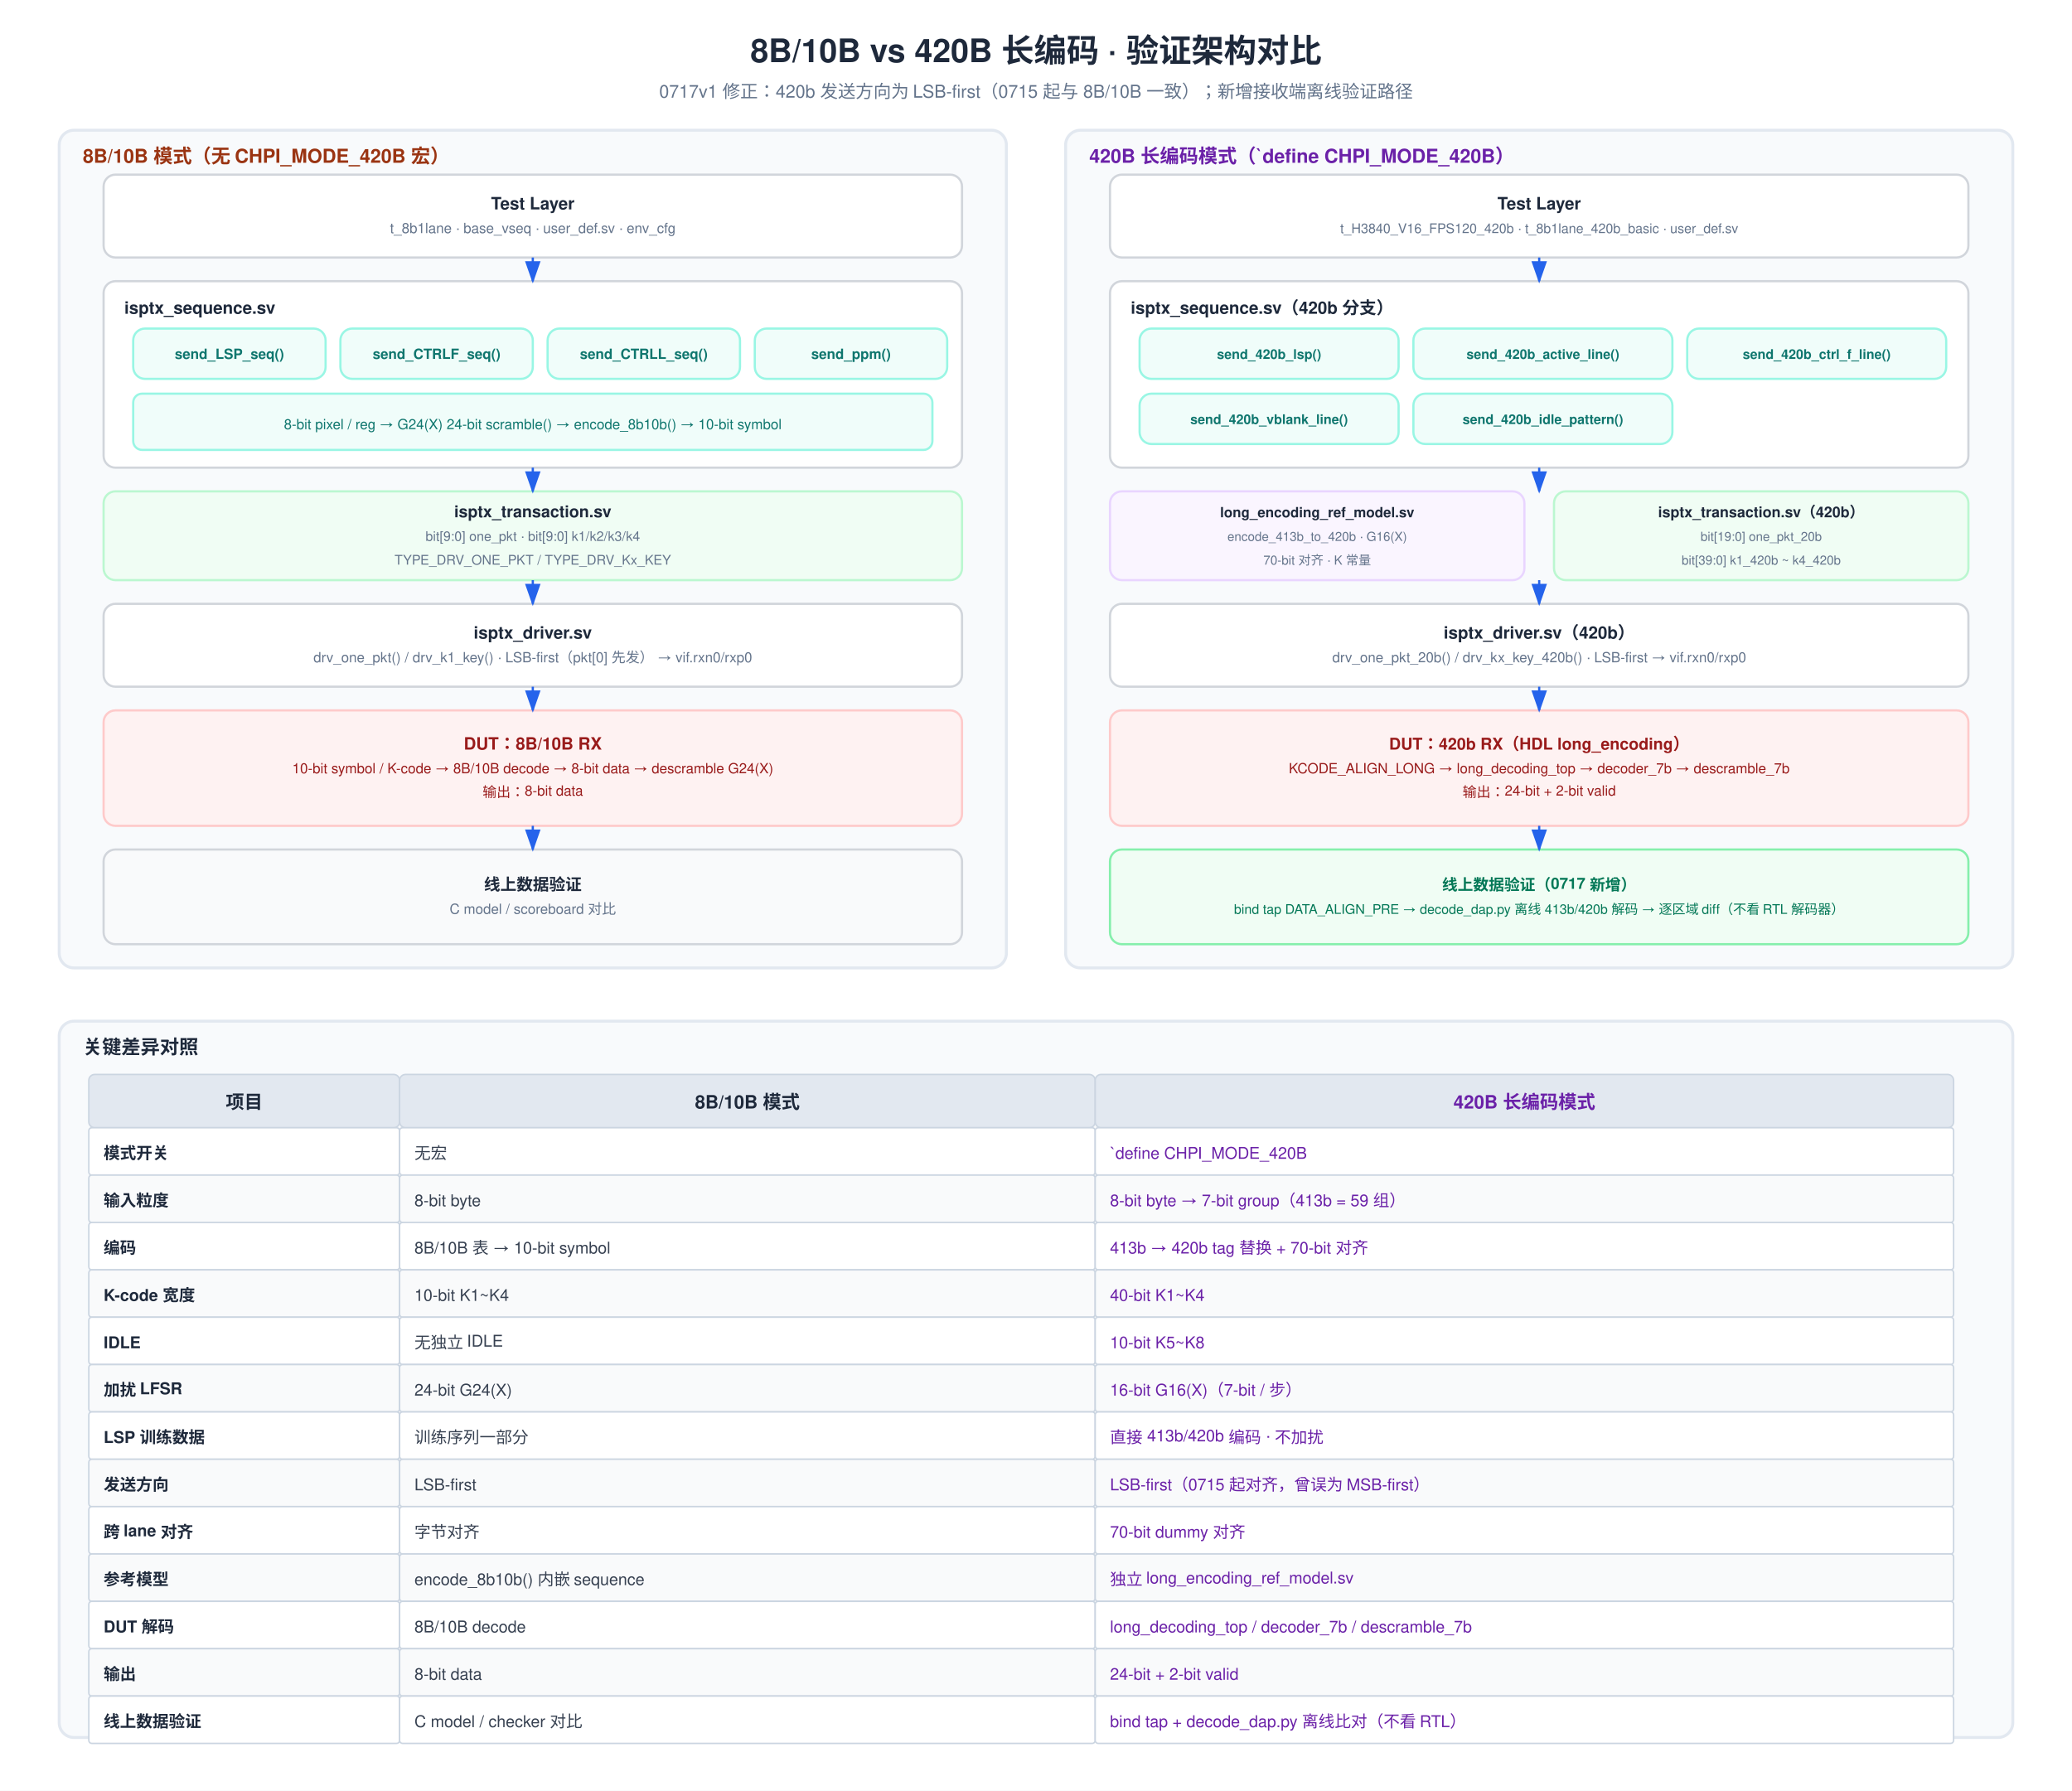
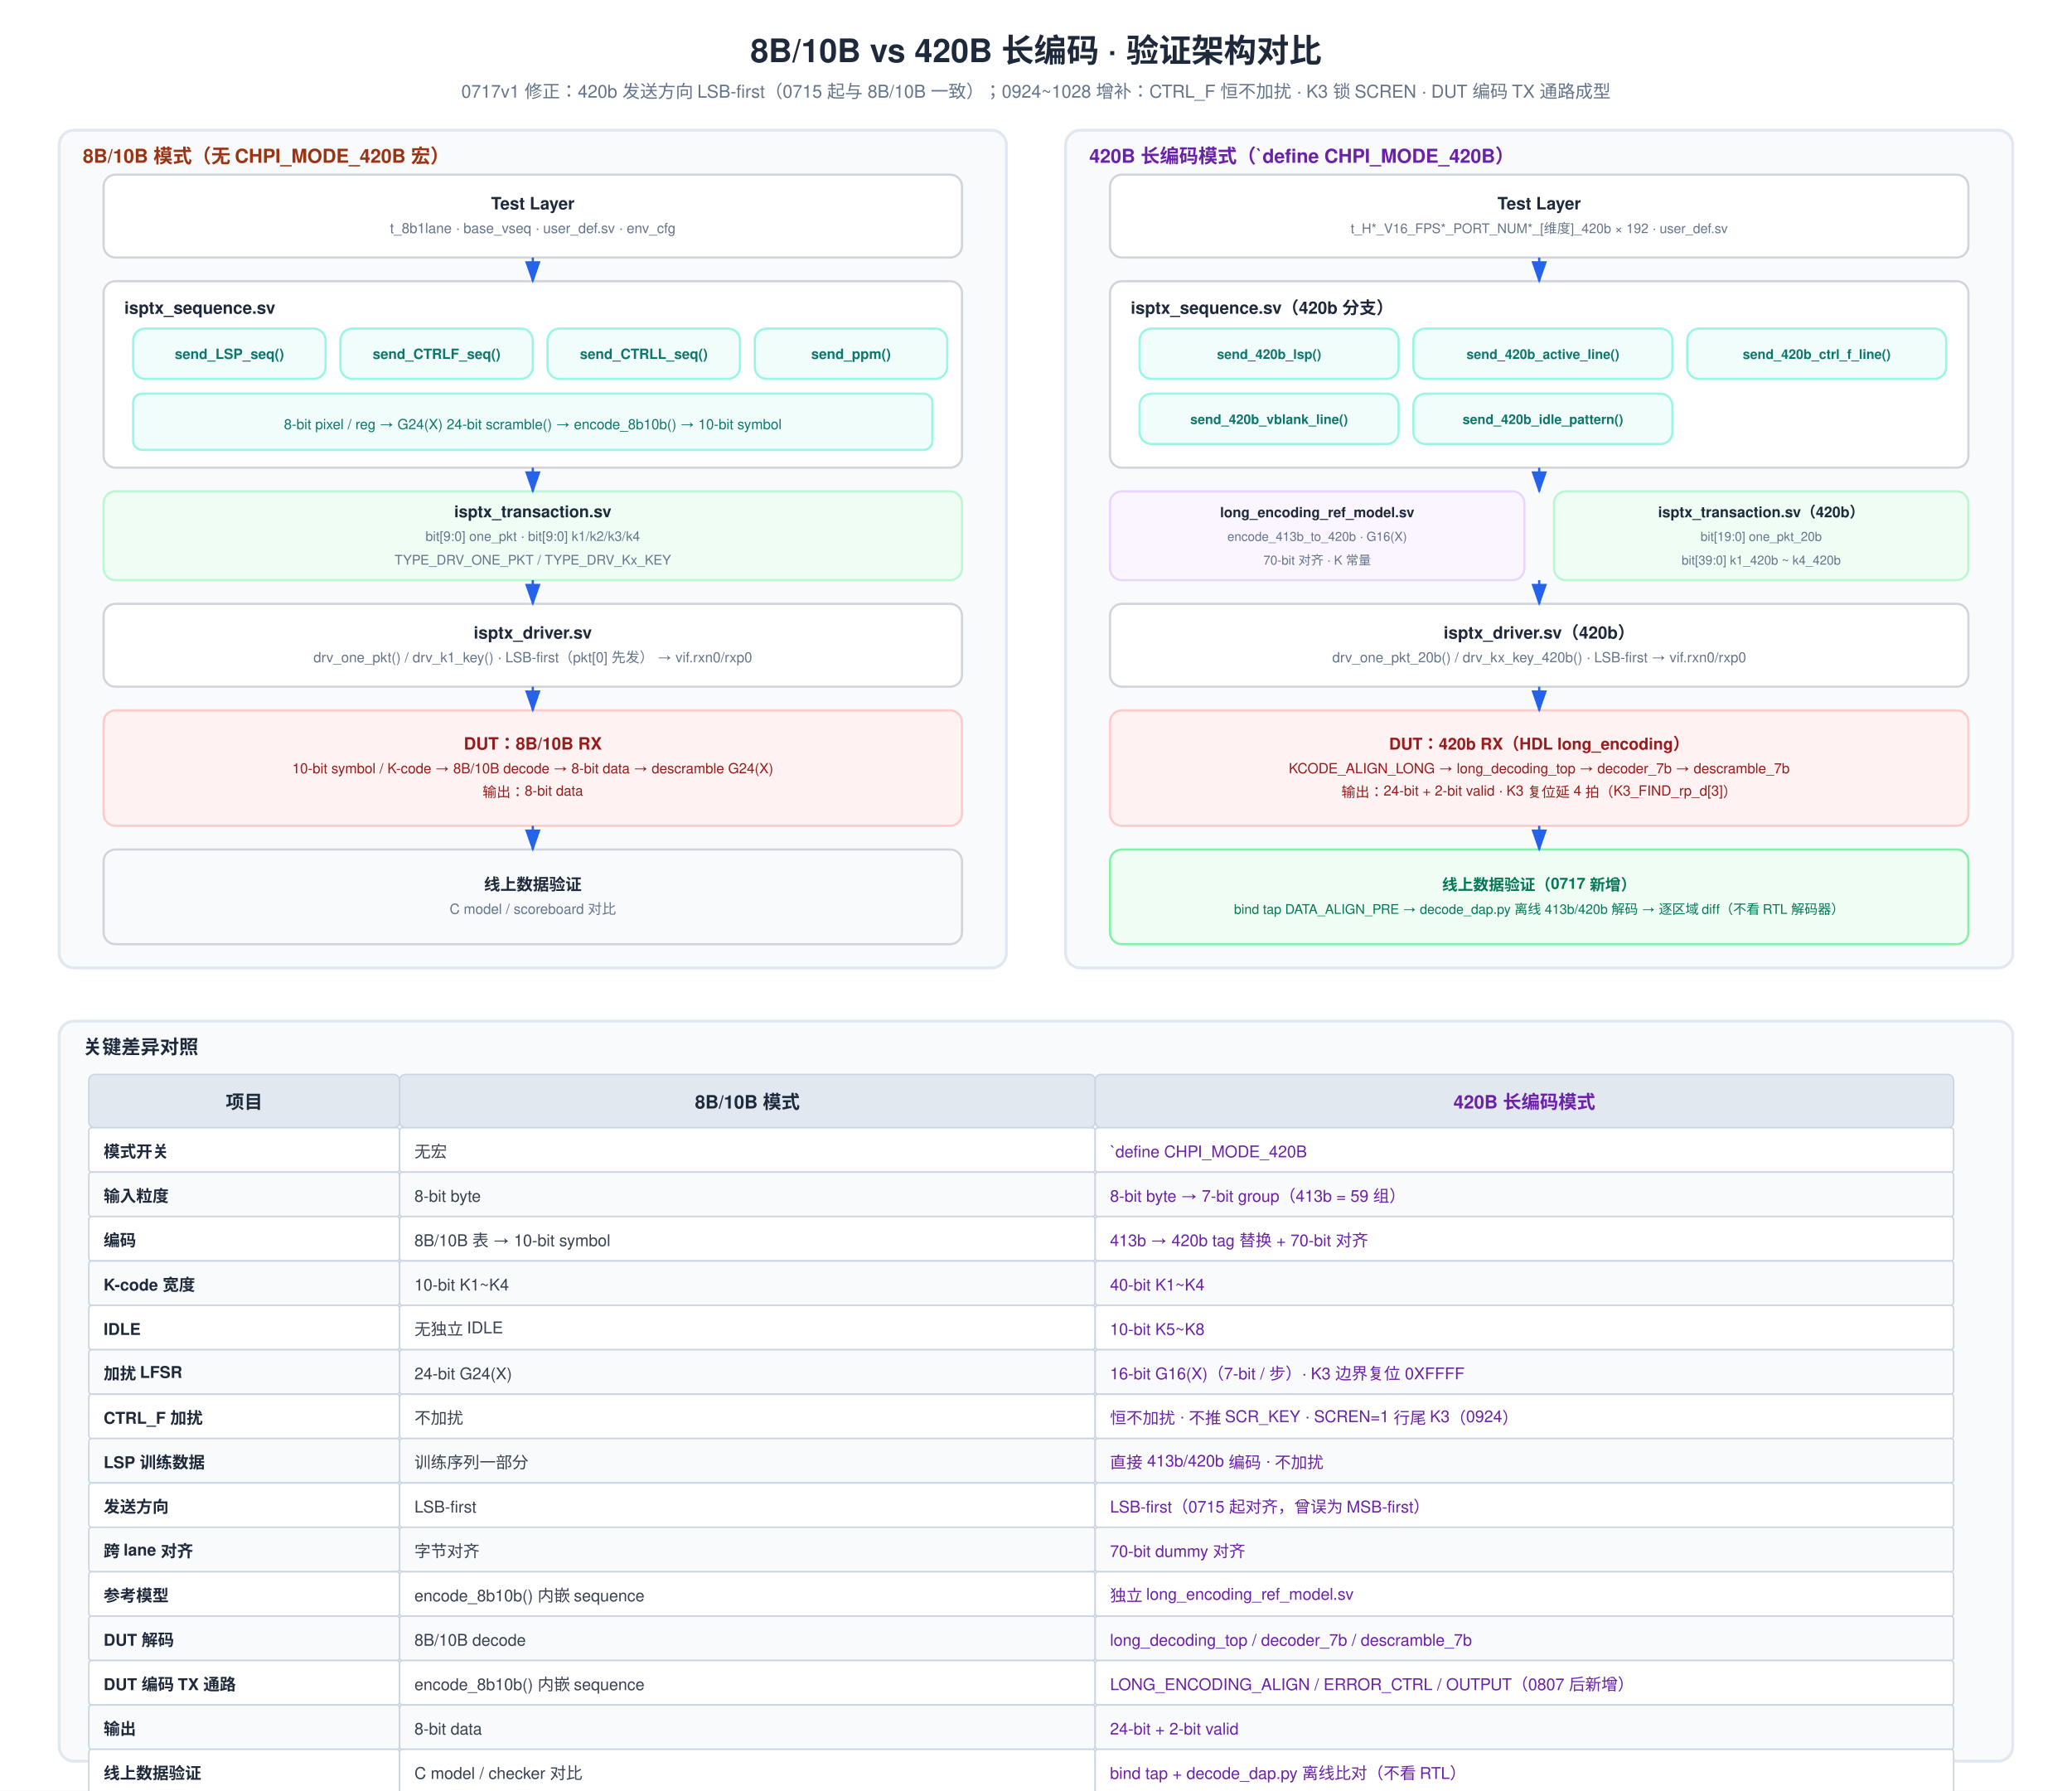
<svg xmlns="http://www.w3.org/2000/svg" viewBox="0 0 1400 1210" width="1400" height="1210">
  <style>text { font-family: 'Helvetica Neue', Helvetica, Arial, 'PingFang SC', 'Microsoft YaHei', 'Microsoft JhengHei', 'SimHei', sans-serif; }</style>
  <defs>
    <marker id="ar-blue" markerWidth="10" markerHeight="7" refX="9" refY="3.5" orient="auto">
      <polygon points="0 0, 10 3.5, 0 7" fill="#2563eb" />
    </marker>
    <marker id="ar-green" markerWidth="10" markerHeight="7" refX="9" refY="3.5" orient="auto">
      <polygon points="0 0, 10 3.5, 0 7" fill="#059669" />
    </marker>
    <marker id="ar-purple" markerWidth="10" markerHeight="7" refX="9" refY="3.5" orient="auto">
      <polygon points="0 0, 10 3.5, 0 7" fill="#7c3aed" />
    </marker>
    <marker id="ar-orange" markerWidth="10" markerHeight="7" refX="9" refY="3.5" orient="auto">
      <polygon points="0 0, 10 3.5, 0 7" fill="#ea580c" />
    </marker>
    <marker id="ar-gray" markerWidth="10" markerHeight="7" refX="9" refY="3.5" orient="auto">
      <polygon points="0 0, 10 3.5, 0 7" fill="#9ca3af" />
    </marker>
  </defs>
  <rect width="1400" height="1210" fill="#ffffff" />
  <text x="700" y="42" font-size="22" fill="#1e293b" text-anchor="middle" font-weight="600">8B/10B vs 420B 长编码 · 验证架构对比</text>
-   <text x="700" y="66" font-size="12" fill="#64748b" text-anchor="middle">0717v1 修正：420b 发送方向为 LSB-first（0715 起与 8B/10B 一致）；新增接收端离线验证路径</text>
+   <text x="700" y="66" font-size="12" fill="#64748b" text-anchor="middle">0717v1 修正：420b 发送方向 LSB-first（0715 起与 8B/10B 一致）；0924~1028 增补：CTRL_F 恒不加扰 · K3 锁 SCREN · DUT 编码 TX 通路成型</text>
  <rect x="40" y="88" width="640" height="566" rx="10" fill="#f8fafc" stroke="#e2e8f0" stroke-width="2" />
  <text x="56" y="110" font-size="13" fill="#9a3412" text-anchor="start" font-weight="600">8B/10B 模式（无 CHPI_MODE_420B 宏）</text>
  <rect x="70" y="118" width="580" height="56" rx="8" fill="#ffffff" stroke="#d1d5db" stroke-width="1.5" />
  <text x="360.0" y="141.5" font-size="11.5" fill="#1e293b" text-anchor="middle" font-weight="600">Test Layer</text>
  <text x="360.0" y="157.5" font-size="9.5" fill="#64748b" text-anchor="middle">t_8b1lane · base_vseq · user_def.sv · env_cfg</text>
  <rect x="70" y="190" width="580" height="126" rx="8" fill="#ffffff" stroke="#d1d5db" stroke-width="1.5" />
  <text x="84" y="212" font-size="11.5" fill="#1e293b" text-anchor="start" font-weight="600">isptx_sequence.sv</text>
  <rect x="90" y="222" width="130" height="34" rx="8" fill="#f0fdfa" stroke="#99f6e4" stroke-width="1.5" />
  <text x="155.0" y="242.5" font-size="9.5" fill="#0f766e" text-anchor="middle" font-weight="600">send_LSP_seq()</text>
  <rect x="230" y="222" width="130" height="34" rx="8" fill="#f0fdfa" stroke="#99f6e4" stroke-width="1.5" />
  <text x="295.0" y="242.5" font-size="9.5" fill="#0f766e" text-anchor="middle" font-weight="600">send_CTRLF_seq()</text>
  <rect x="370" y="222" width="130" height="34" rx="8" fill="#f0fdfa" stroke="#99f6e4" stroke-width="1.5" />
  <text x="435.0" y="242.5" font-size="9.5" fill="#0f766e" text-anchor="middle" font-weight="600">send_CTRLL_seq()</text>
  <rect x="510" y="222" width="130" height="34" rx="8" fill="#f0fdfa" stroke="#99f6e4" stroke-width="1.5" />
  <text x="575.0" y="242.5" font-size="9.5" fill="#0f766e" text-anchor="middle" font-weight="600">send_ppm()</text>
  <rect x="90" y="266" width="540" height="38" rx="6" fill="#f0fdfa" stroke="#99f6e4" stroke-width="1.5" />
  <text x="360" y="290" font-size="9.5" fill="#0f766e" text-anchor="middle">8-bit pixel / reg → G24(X) 24-bit scramble() → encode_8b10b() → 10-bit symbol</text>
  <rect x="70" y="332" width="580" height="60" rx="8" fill="#f0fdf4" stroke="#bbf7d0" stroke-width="1.5" />
  <text x="360.0" y="349.5" font-size="11" fill="#1e293b" text-anchor="middle" font-weight="600">isptx_transaction.sv</text>
  <text x="360.0" y="365.5" font-size="9" fill="#64748b" text-anchor="middle">bit[9:0] one_pkt · bit[9:0] k1/k2/k3/k4</text>
  <text x="360.0" y="381.5" font-size="9" fill="#64748b" text-anchor="middle">TYPE_DRV_ONE_PKT / TYPE_DRV_Kx_KEY</text>
  <rect x="70" y="408" width="580" height="56" rx="8" fill="#ffffff" stroke="#d1d5db" stroke-width="1.5" />
  <text x="360.0" y="431.5" font-size="11.5" fill="#1e293b" text-anchor="middle" font-weight="600">isptx_driver.sv</text>
  <text x="360.0" y="447.5" font-size="9.5" fill="#64748b" text-anchor="middle">drv_one_pkt() / drv_k1_key() · LSB-first（pkt[0] 先发） → vif.rxn0/rxp0</text>
  <rect x="70" y="480" width="580" height="78" rx="8" fill="#fef2f2" stroke="#fecaca" stroke-width="1.5" />
  <text x="360.0" y="506.5" font-size="11.5" fill="#991b1b" text-anchor="middle" font-weight="600">DUT：8B/10B RX</text>
  <text x="360.0" y="522.5" font-size="9.5" fill="#991b1b" text-anchor="middle">10-bit symbol / K-code → 8B/10B decode → 8-bit data → descramble G24(X)</text>
  <text x="360.0" y="538.5" font-size="9.5" fill="#991b1b" text-anchor="middle">输出：8-bit data</text>
  <rect x="70" y="574" width="580" height="64" rx="8" fill="#f9fafb" stroke="#d1d5db" stroke-width="1.5" />
  <text x="360.0" y="601.5" font-size="11" fill="#1e293b" text-anchor="middle" font-weight="600">线上数据验证</text>
  <text x="360.0" y="617.5" font-size="9.5" fill="#64748b" text-anchor="middle">C model / scoreboard 对比</text>
  <rect x="720" y="88" width="640" height="566" rx="10" fill="#f8fafc" stroke="#e2e8f0" stroke-width="2" />
  <text x="736" y="110" font-size="13" fill="#6b21a8" text-anchor="start" font-weight="600">420B 长编码模式（`define CHPI_MODE_420B）</text>
  <rect x="750" y="118" width="580" height="56" rx="8" fill="#ffffff" stroke="#d1d5db" stroke-width="1.5" />
  <text x="1040.0" y="141.5" font-size="11.5" fill="#1e293b" text-anchor="middle" font-weight="600">Test Layer</text>
-   <text x="1040.0" y="157.5" font-size="9" fill="#64748b" text-anchor="middle">t_H3840_V16_FPS120_420b · t_8b1lane_420b_basic · user_def.sv</text>
+   <text x="1040.0" y="157.5" font-size="9" fill="#64748b" text-anchor="middle">t_H*_V16_FPS*_PORT_NUM*_[维度]_420b × 192 · user_def.sv</text>
  <rect x="750" y="190" width="580" height="126" rx="8" fill="#ffffff" stroke="#d1d5db" stroke-width="1.5" />
  <text x="764" y="212" font-size="11.5" fill="#1e293b" text-anchor="start" font-weight="600">isptx_sequence.sv（420b 分支）</text>
  <rect x="770" y="222" width="175" height="34" rx="8" fill="#f0fdfa" stroke="#99f6e4" stroke-width="1.5" />
  <text x="857.5" y="242.5" font-size="9" fill="#0f766e" text-anchor="middle" font-weight="600">send_420b_lsp()</text>
  <rect x="955" y="222" width="175" height="34" rx="8" fill="#f0fdfa" stroke="#99f6e4" stroke-width="1.5" />
  <text x="1042.5" y="242.5" font-size="9" fill="#0f766e" text-anchor="middle" font-weight="600">send_420b_active_line()</text>
  <rect x="1140" y="222" width="175" height="34" rx="8" fill="#f0fdfa" stroke="#99f6e4" stroke-width="1.5" />
  <text x="1227.5" y="242.5" font-size="9" fill="#0f766e" text-anchor="middle" font-weight="600">send_420b_ctrl_f_line()</text>
  <rect x="770" y="266" width="175" height="34" rx="8" fill="#f0fdfa" stroke="#99f6e4" stroke-width="1.5" />
  <text x="857.5" y="286.5" font-size="9" fill="#0f766e" text-anchor="middle" font-weight="600">send_420b_vblank_line()</text>
  <rect x="955" y="266" width="175" height="34" rx="8" fill="#f0fdfa" stroke="#99f6e4" stroke-width="1.5" />
  <text x="1042.5" y="286.5" font-size="9" fill="#0f766e" text-anchor="middle" font-weight="600">send_420b_idle_pattern()</text>
  <rect x="750" y="332" width="280" height="60" rx="8" fill="#faf5ff" stroke="#e9d5ff" stroke-width="1.5" />
  <text x="890.0" y="349.5" font-size="9.5" fill="#1e293b" text-anchor="middle" font-weight="600">long_encoding_ref_model.sv</text>
  <text x="890.0" y="365.5" font-size="8.5" fill="#64748b" text-anchor="middle">encode_413b_to_420b · G16(X)</text>
  <text x="890.0" y="381.5" font-size="8.5" fill="#64748b" text-anchor="middle">70-bit 对齐 · K 常量</text>
  <rect x="1050" y="332" width="280" height="60" rx="8" fill="#f0fdf4" stroke="#bbf7d0" stroke-width="1.5" />
  <text x="1190.0" y="349.5" font-size="10" fill="#1e293b" text-anchor="middle" font-weight="600">isptx_transaction.sv（420b）</text>
  <text x="1190.0" y="365.5" font-size="8.5" fill="#64748b" text-anchor="middle">bit[19:0] one_pkt_20b</text>
  <text x="1190.0" y="381.5" font-size="8.5" fill="#64748b" text-anchor="middle">bit[39:0] k1_420b ~ k4_420b</text>
  <rect x="750" y="408" width="580" height="56" rx="8" fill="#ffffff" stroke="#d1d5db" stroke-width="1.5" />
  <text x="1040.0" y="431.5" font-size="11.5" fill="#1e293b" text-anchor="middle" font-weight="600">isptx_driver.sv（420b）</text>
  <text x="1040.0" y="447.5" font-size="9.5" fill="#64748b" text-anchor="middle">drv_one_pkt_20b() / drv_kx_key_420b() · LSB-first → vif.rxn0/rxp0</text>
  <rect x="750" y="480" width="580" height="78" rx="8" fill="#fef2f2" stroke="#fecaca" stroke-width="1.5" />
  <text x="1040.0" y="506.5" font-size="11" fill="#991b1b" text-anchor="middle" font-weight="600">DUT：420b RX（HDL long_encoding）</text>
  <text x="1040.0" y="522.5" font-size="9.5" fill="#991b1b" text-anchor="middle">KCODE_ALIGN_LONG → long_decoding_top → decoder_7b → descramble_7b</text>
-   <text x="1040.0" y="538.5" font-size="9.5" fill="#991b1b" text-anchor="middle">输出：24-bit + 2-bit valid</text>
+   <text x="1040.0" y="538.5" font-size="9.5" fill="#991b1b" text-anchor="middle">输出：24-bit + 2-bit valid · K3 复位延 4 拍（K3_FIND_rp_d[3]）</text>
  <rect x="750" y="574" width="580" height="64" rx="8" fill="#f0fdf4" stroke="#86efac" stroke-width="1.5" />
  <text x="1040.0" y="601.5" font-size="10.5" fill="#047857" text-anchor="middle" font-weight="600">线上数据验证（0717 新增）</text>
  <text x="1040.0" y="617.5" font-size="9" fill="#047857" text-anchor="middle">bind tap DATA_ALIGN_PRE → decode_dap.py 离线 413b/420b 解码 → 逐区域 diff（不看 RTL 解码器）</text>
  <line x1="360" y1="174" x2="360" y2="190" stroke="#2563eb" stroke-width="1.5" marker-end="url(#ar-blue)" />
  <line x1="360" y1="316" x2="360" y2="332" stroke="#2563eb" stroke-width="1.5" marker-end="url(#ar-blue)" />
  <line x1="360" y1="392" x2="360" y2="408" stroke="#2563eb" stroke-width="1.5" marker-end="url(#ar-blue)" />
  <line x1="360" y1="464" x2="360" y2="480" stroke="#2563eb" stroke-width="1.5" marker-end="url(#ar-blue)" />
  <line x1="360" y1="558" x2="360" y2="574" stroke="#2563eb" stroke-width="1.5" marker-end="url(#ar-blue)" />
  <line x1="1040" y1="174" x2="1040" y2="190" stroke="#2563eb" stroke-width="1.5" marker-end="url(#ar-blue)" />
  <line x1="1040" y1="316" x2="1040" y2="332" stroke="#2563eb" stroke-width="1.5" marker-end="url(#ar-blue)" />
  <line x1="1040" y1="392" x2="1040" y2="408" stroke="#2563eb" stroke-width="1.5" marker-end="url(#ar-blue)" />
  <line x1="1040" y1="464" x2="1040" y2="480" stroke="#2563eb" stroke-width="1.5" marker-end="url(#ar-blue)" />
  <line x1="1040" y1="558" x2="1040" y2="574" stroke="#2563eb" stroke-width="1.5" marker-end="url(#ar-blue)" />
-   <rect x="40" y="690" width="1320" height="484" rx="10" fill="#f8fafc" stroke="#e2e8f0" stroke-width="2" />
+   <rect x="40" y="690" width="1320" height="500" rx="10" fill="#f8fafc" stroke="#e2e8f0" stroke-width="2" />
  <text x="56" y="712" font-size="13" fill="#1e293b" text-anchor="start" font-weight="600">关键差异对照</text>
  <rect x="60" y="726" width="210" height="36" rx="4" fill="#e2e8f0" stroke="#cbd5e1" stroke-width="1" />
  <rect x="270" y="726" width="470" height="36" rx="4" fill="#e2e8f0" stroke="#cbd5e1" stroke-width="1" />
  <rect x="740" y="726" width="580" height="36" rx="4" fill="#e2e8f0" stroke="#cbd5e1" stroke-width="1" />
  <text x="165.0" y="749" font-size="12.5" fill="#1e293b" text-anchor="middle" font-weight="600">项目</text>
  <text x="505.0" y="749" font-size="12.5" fill="#1e293b" text-anchor="middle" font-weight="600">8B/10B 模式</text>
  <text x="1030.0" y="749" font-size="12.5" fill="#6b21a8" text-anchor="middle" font-weight="600">420B 长编码模式</text>
-   <rect x="60" y="762" width="210" height="32" rx="2" fill="#ffffff" stroke="#cbd5e1" stroke-width="1" />
-   <rect x="270" y="762" width="470" height="32" rx="2" fill="#ffffff" stroke="#cbd5e1" stroke-width="1" />
-   <rect x="740" y="762" width="580" height="32" rx="2" fill="#ffffff" stroke="#cbd5e1" stroke-width="1" />
-   <text x="70" y="783" font-size="11" fill="#1e293b" text-anchor="start" font-weight="600">模式开关</text>
-   <text x="280" y="783" font-size="11" fill="#374151" text-anchor="start">无宏</text>
-   <text x="750" y="783" font-size="11" fill="#6b21a8" text-anchor="start">`define CHPI_MODE_420B</text>
-   <rect x="60" y="794" width="210" height="32" rx="2" fill="#f9fafb" stroke="#cbd5e1" stroke-width="1" />
-   <rect x="270" y="794" width="470" height="32" rx="2" fill="#f9fafb" stroke="#cbd5e1" stroke-width="1" />
-   <rect x="740" y="794" width="580" height="32" rx="2" fill="#f9fafb" stroke="#cbd5e1" stroke-width="1" />
-   <text x="70" y="815" font-size="11" fill="#1e293b" text-anchor="start" font-weight="600">输入粒度</text>
-   <text x="280" y="815" font-size="11" fill="#374151" text-anchor="start">8-bit byte</text>
-   <text x="750" y="815" font-size="11" fill="#6b21a8" text-anchor="start">8-bit byte → 7-bit group（413b = 59 组）</text>
-   <rect x="60" y="826" width="210" height="32" rx="2" fill="#ffffff" stroke="#cbd5e1" stroke-width="1" />
-   <rect x="270" y="826" width="470" height="32" rx="2" fill="#ffffff" stroke="#cbd5e1" stroke-width="1" />
-   <rect x="740" y="826" width="580" height="32" rx="2" fill="#ffffff" stroke="#cbd5e1" stroke-width="1" />
-   <text x="70" y="847" font-size="11" fill="#1e293b" text-anchor="start" font-weight="600">编码</text>
-   <text x="280" y="847" font-size="11" fill="#374151" text-anchor="start">8B/10B 表 → 10-bit symbol</text>
-   <text x="750" y="847" font-size="11" fill="#6b21a8" text-anchor="start">413b → 420b tag 替换 + 70-bit 对齐</text>
-   <rect x="60" y="858" width="210" height="32" rx="2" fill="#f9fafb" stroke="#cbd5e1" stroke-width="1" />
-   <rect x="270" y="858" width="470" height="32" rx="2" fill="#f9fafb" stroke="#cbd5e1" stroke-width="1" />
-   <rect x="740" y="858" width="580" height="32" rx="2" fill="#f9fafb" stroke="#cbd5e1" stroke-width="1" />
-   <text x="70" y="879" font-size="11" fill="#1e293b" text-anchor="start" font-weight="600">K-code 宽度</text>
-   <text x="280" y="879" font-size="11" fill="#374151" text-anchor="start">10-bit K1~K4</text>
-   <text x="750" y="879" font-size="11" fill="#6b21a8" text-anchor="start">40-bit K1~K4</text>
-   <rect x="60" y="890" width="210" height="32" rx="2" fill="#ffffff" stroke="#cbd5e1" stroke-width="1" />
-   <rect x="270" y="890" width="470" height="32" rx="2" fill="#ffffff" stroke="#cbd5e1" stroke-width="1" />
-   <rect x="740" y="890" width="580" height="32" rx="2" fill="#ffffff" stroke="#cbd5e1" stroke-width="1" />
-   <text x="70" y="911" font-size="11" fill="#1e293b" text-anchor="start" font-weight="600">IDLE</text>
-   <text x="280" y="911" font-size="11" fill="#374151" text-anchor="start">无独立 IDLE</text>
-   <text x="750" y="911" font-size="11" fill="#6b21a8" text-anchor="start">10-bit K5~K8</text>
-   <rect x="60" y="922" width="210" height="32" rx="2" fill="#f9fafb" stroke="#cbd5e1" stroke-width="1" />
-   <rect x="270" y="922" width="470" height="32" rx="2" fill="#f9fafb" stroke="#cbd5e1" stroke-width="1" />
-   <rect x="740" y="922" width="580" height="32" rx="2" fill="#f9fafb" stroke="#cbd5e1" stroke-width="1" />
-   <text x="70" y="943" font-size="11" fill="#1e293b" text-anchor="start" font-weight="600">加扰 LFSR</text>
-   <text x="280" y="943" font-size="11" fill="#374151" text-anchor="start">24-bit G24(X)</text>
-   <text x="750" y="943" font-size="11" fill="#6b21a8" text-anchor="start">16-bit G16(X)（7-bit / 步）</text>
-   <rect x="60" y="954" width="210" height="32" rx="2" fill="#ffffff" stroke="#cbd5e1" stroke-width="1" />
-   <rect x="270" y="954" width="470" height="32" rx="2" fill="#ffffff" stroke="#cbd5e1" stroke-width="1" />
-   <rect x="740" y="954" width="580" height="32" rx="2" fill="#ffffff" stroke="#cbd5e1" stroke-width="1" />
-   <text x="70" y="975" font-size="11" fill="#1e293b" text-anchor="start" font-weight="600">LSP 训练数据</text>
-   <text x="280" y="975" font-size="11" fill="#374151" text-anchor="start">训练序列一部分</text>
-   <text x="750" y="975" font-size="11" fill="#6b21a8" text-anchor="start">直接 413b/420b 编码 · 不加扰</text>
-   <rect x="60" y="986" width="210" height="32" rx="2" fill="#f9fafb" stroke="#cbd5e1" stroke-width="1" />
-   <rect x="270" y="986" width="470" height="32" rx="2" fill="#f9fafb" stroke="#cbd5e1" stroke-width="1" />
-   <rect x="740" y="986" width="580" height="32" rx="2" fill="#f9fafb" stroke="#cbd5e1" stroke-width="1" />
-   <text x="70" y="1007" font-size="11" fill="#1e293b" text-anchor="start" font-weight="600">发送方向</text>
-   <text x="280" y="1007" font-size="11" fill="#374151" text-anchor="start">LSB-first</text>
-   <text x="750" y="1007" font-size="11" fill="#6b21a8" text-anchor="start">LSB-first（0715 起对齐，曾误为 MSB-first）</text>
-   <rect x="60" y="1018" width="210" height="32" rx="2" fill="#ffffff" stroke="#cbd5e1" stroke-width="1" />
-   <rect x="270" y="1018" width="470" height="32" rx="2" fill="#ffffff" stroke="#cbd5e1" stroke-width="1" />
-   <rect x="740" y="1018" width="580" height="32" rx="2" fill="#ffffff" stroke="#cbd5e1" stroke-width="1" />
-   <text x="70" y="1039" font-size="11" fill="#1e293b" text-anchor="start" font-weight="600">跨 lane 对齐</text>
-   <text x="280" y="1039" font-size="11" fill="#374151" text-anchor="start">字节对齐</text>
-   <text x="750" y="1039" font-size="11" fill="#6b21a8" text-anchor="start">70-bit dummy 对齐</text>
-   <rect x="60" y="1050" width="210" height="32" rx="2" fill="#f9fafb" stroke="#cbd5e1" stroke-width="1" />
-   <rect x="270" y="1050" width="470" height="32" rx="2" fill="#f9fafb" stroke="#cbd5e1" stroke-width="1" />
-   <rect x="740" y="1050" width="580" height="32" rx="2" fill="#f9fafb" stroke="#cbd5e1" stroke-width="1" />
-   <text x="70" y="1071" font-size="11" fill="#1e293b" text-anchor="start" font-weight="600">参考模型</text>
-   <text x="280" y="1071" font-size="11" fill="#374151" text-anchor="start">encode_8b10b() 内嵌 sequence</text>
-   <text x="750" y="1071" font-size="11" fill="#6b21a8" text-anchor="start">独立 long_encoding_ref_model.sv</text>
-   <rect x="60" y="1082" width="210" height="32" rx="2" fill="#ffffff" stroke="#cbd5e1" stroke-width="1" />
-   <rect x="270" y="1082" width="470" height="32" rx="2" fill="#ffffff" stroke="#cbd5e1" stroke-width="1" />
-   <rect x="740" y="1082" width="580" height="32" rx="2" fill="#ffffff" stroke="#cbd5e1" stroke-width="1" />
-   <text x="70" y="1103" font-size="11" fill="#1e293b" text-anchor="start" font-weight="600">DUT 解码</text>
-   <text x="280" y="1103" font-size="11" fill="#374151" text-anchor="start">8B/10B decode</text>
-   <text x="750" y="1103" font-size="11" fill="#6b21a8" text-anchor="start">long_decoding_top / decoder_7b / descramble_7b</text>
-   <rect x="60" y="1114" width="210" height="32" rx="2" fill="#f9fafb" stroke="#cbd5e1" stroke-width="1" />
-   <rect x="270" y="1114" width="470" height="32" rx="2" fill="#f9fafb" stroke="#cbd5e1" stroke-width="1" />
-   <rect x="740" y="1114" width="580" height="32" rx="2" fill="#f9fafb" stroke="#cbd5e1" stroke-width="1" />
-   <text x="70" y="1135" font-size="11" fill="#1e293b" text-anchor="start" font-weight="600">输出</text>
-   <text x="280" y="1135" font-size="11" fill="#374151" text-anchor="start">8-bit data</text>
-   <text x="750" y="1135" font-size="11" fill="#6b21a8" text-anchor="start">24-bit + 2-bit valid</text>
-   <rect x="60" y="1146" width="210" height="32" rx="2" fill="#ffffff" stroke="#cbd5e1" stroke-width="1" />
-   <rect x="270" y="1146" width="470" height="32" rx="2" fill="#ffffff" stroke="#cbd5e1" stroke-width="1" />
-   <rect x="740" y="1146" width="580" height="32" rx="2" fill="#ffffff" stroke="#cbd5e1" stroke-width="1" />
-   <text x="70" y="1167" font-size="11" fill="#1e293b" text-anchor="start" font-weight="600">线上数据验证</text>
-   <text x="280" y="1167" font-size="11" fill="#374151" text-anchor="start">C model / checker 对比</text>
-   <text x="750" y="1167" font-size="11" fill="#6b21a8" text-anchor="start">bind tap + decode_dap.py 离线比对（不看 RTL）</text>
+   <rect x="60" y="762" width="210" height="30" rx="2" fill="#ffffff" stroke="#cbd5e1" stroke-width="1" />
+   <rect x="270" y="762" width="470" height="30" rx="2" fill="#ffffff" stroke="#cbd5e1" stroke-width="1" />
+   <rect x="740" y="762" width="580" height="30" rx="2" fill="#ffffff" stroke="#cbd5e1" stroke-width="1" />
+   <text x="70" y="782" font-size="11" fill="#1e293b" text-anchor="start" font-weight="600">模式开关</text>
+   <text x="280" y="782" font-size="11" fill="#374151" text-anchor="start">无宏</text>
+   <text x="750" y="782" font-size="11" fill="#6b21a8" text-anchor="start">`define CHPI_MODE_420B</text>
+   <rect x="60" y="792" width="210" height="30" rx="2" fill="#f9fafb" stroke="#cbd5e1" stroke-width="1" />
+   <rect x="270" y="792" width="470" height="30" rx="2" fill="#f9fafb" stroke="#cbd5e1" stroke-width="1" />
+   <rect x="740" y="792" width="580" height="30" rx="2" fill="#f9fafb" stroke="#cbd5e1" stroke-width="1" />
+   <text x="70" y="812" font-size="11" fill="#1e293b" text-anchor="start" font-weight="600">输入粒度</text>
+   <text x="280" y="812" font-size="11" fill="#374151" text-anchor="start">8-bit byte</text>
+   <text x="750" y="812" font-size="11" fill="#6b21a8" text-anchor="start">8-bit byte → 7-bit group（413b = 59 组）</text>
+   <rect x="60" y="822" width="210" height="30" rx="2" fill="#ffffff" stroke="#cbd5e1" stroke-width="1" />
+   <rect x="270" y="822" width="470" height="30" rx="2" fill="#ffffff" stroke="#cbd5e1" stroke-width="1" />
+   <rect x="740" y="822" width="580" height="30" rx="2" fill="#ffffff" stroke="#cbd5e1" stroke-width="1" />
+   <text x="70" y="842" font-size="11" fill="#1e293b" text-anchor="start" font-weight="600">编码</text>
+   <text x="280" y="842" font-size="11" fill="#374151" text-anchor="start">8B/10B 表 → 10-bit symbol</text>
+   <text x="750" y="842" font-size="11" fill="#6b21a8" text-anchor="start">413b → 420b tag 替换 + 70-bit 对齐</text>
+   <rect x="60" y="852" width="210" height="30" rx="2" fill="#f9fafb" stroke="#cbd5e1" stroke-width="1" />
+   <rect x="270" y="852" width="470" height="30" rx="2" fill="#f9fafb" stroke="#cbd5e1" stroke-width="1" />
+   <rect x="740" y="852" width="580" height="30" rx="2" fill="#f9fafb" stroke="#cbd5e1" stroke-width="1" />
+   <text x="70" y="872" font-size="11" fill="#1e293b" text-anchor="start" font-weight="600">K-code 宽度</text>
+   <text x="280" y="872" font-size="11" fill="#374151" text-anchor="start">10-bit K1~K4</text>
+   <text x="750" y="872" font-size="11" fill="#6b21a8" text-anchor="start">40-bit K1~K4</text>
+   <rect x="60" y="882" width="210" height="30" rx="2" fill="#ffffff" stroke="#cbd5e1" stroke-width="1" />
+   <rect x="270" y="882" width="470" height="30" rx="2" fill="#ffffff" stroke="#cbd5e1" stroke-width="1" />
+   <rect x="740" y="882" width="580" height="30" rx="2" fill="#ffffff" stroke="#cbd5e1" stroke-width="1" />
+   <text x="70" y="902" font-size="11" fill="#1e293b" text-anchor="start" font-weight="600">IDLE</text>
+   <text x="280" y="902" font-size="11" fill="#374151" text-anchor="start">无独立 IDLE</text>
+   <text x="750" y="902" font-size="11" fill="#6b21a8" text-anchor="start">10-bit K5~K8</text>
+   <rect x="60" y="912" width="210" height="30" rx="2" fill="#f9fafb" stroke="#cbd5e1" stroke-width="1" />
+   <rect x="270" y="912" width="470" height="30" rx="2" fill="#f9fafb" stroke="#cbd5e1" stroke-width="1" />
+   <rect x="740" y="912" width="580" height="30" rx="2" fill="#f9fafb" stroke="#cbd5e1" stroke-width="1" />
+   <text x="70" y="932" font-size="11" fill="#1e293b" text-anchor="start" font-weight="600">加扰 LFSR</text>
+   <text x="280" y="932" font-size="11" fill="#374151" text-anchor="start">24-bit G24(X)</text>
+   <text x="750" y="932" font-size="11" fill="#6b21a8" text-anchor="start">16-bit G16(X)（7-bit / 步）· K3 边界复位 0XFFFF</text>
+   <rect x="60" y="942" width="210" height="30" rx="2" fill="#ffffff" stroke="#cbd5e1" stroke-width="1" />
+   <rect x="270" y="942" width="470" height="30" rx="2" fill="#ffffff" stroke="#cbd5e1" stroke-width="1" />
+   <rect x="740" y="942" width="580" height="30" rx="2" fill="#ffffff" stroke="#cbd5e1" stroke-width="1" />
+   <text x="70" y="962" font-size="11" fill="#1e293b" text-anchor="start" font-weight="600">CTRL_F 加扰</text>
+   <text x="280" y="962" font-size="11" fill="#374151" text-anchor="start">不加扰</text>
+   <text x="750" y="962" font-size="11" fill="#6b21a8" text-anchor="start">恒不加扰 · 不推 SCR_KEY · SCREN=1 行尾 K3（0924）</text>
+   <rect x="60" y="972" width="210" height="30" rx="2" fill="#f9fafb" stroke="#cbd5e1" stroke-width="1" />
+   <rect x="270" y="972" width="470" height="30" rx="2" fill="#f9fafb" stroke="#cbd5e1" stroke-width="1" />
+   <rect x="740" y="972" width="580" height="30" rx="2" fill="#f9fafb" stroke="#cbd5e1" stroke-width="1" />
+   <text x="70" y="992" font-size="11" fill="#1e293b" text-anchor="start" font-weight="600">LSP 训练数据</text>
+   <text x="280" y="992" font-size="11" fill="#374151" text-anchor="start">训练序列一部分</text>
+   <text x="750" y="992" font-size="11" fill="#6b21a8" text-anchor="start">直接 413b/420b 编码 · 不加扰</text>
+   <rect x="60" y="1002" width="210" height="30" rx="2" fill="#ffffff" stroke="#cbd5e1" stroke-width="1" />
+   <rect x="270" y="1002" width="470" height="30" rx="2" fill="#ffffff" stroke="#cbd5e1" stroke-width="1" />
+   <rect x="740" y="1002" width="580" height="30" rx="2" fill="#ffffff" stroke="#cbd5e1" stroke-width="1" />
+   <text x="70" y="1022" font-size="11" fill="#1e293b" text-anchor="start" font-weight="600">发送方向</text>
+   <text x="280" y="1022" font-size="11" fill="#374151" text-anchor="start">LSB-first</text>
+   <text x="750" y="1022" font-size="11" fill="#6b21a8" text-anchor="start">LSB-first（0715 起对齐，曾误为 MSB-first）</text>
+   <rect x="60" y="1032" width="210" height="30" rx="2" fill="#f9fafb" stroke="#cbd5e1" stroke-width="1" />
+   <rect x="270" y="1032" width="470" height="30" rx="2" fill="#f9fafb" stroke="#cbd5e1" stroke-width="1" />
+   <rect x="740" y="1032" width="580" height="30" rx="2" fill="#f9fafb" stroke="#cbd5e1" stroke-width="1" />
+   <text x="70" y="1052" font-size="11" fill="#1e293b" text-anchor="start" font-weight="600">跨 lane 对齐</text>
+   <text x="280" y="1052" font-size="11" fill="#374151" text-anchor="start">字节对齐</text>
+   <text x="750" y="1052" font-size="11" fill="#6b21a8" text-anchor="start">70-bit dummy 对齐</text>
+   <rect x="60" y="1062" width="210" height="30" rx="2" fill="#ffffff" stroke="#cbd5e1" stroke-width="1" />
+   <rect x="270" y="1062" width="470" height="30" rx="2" fill="#ffffff" stroke="#cbd5e1" stroke-width="1" />
+   <rect x="740" y="1062" width="580" height="30" rx="2" fill="#ffffff" stroke="#cbd5e1" stroke-width="1" />
+   <text x="70" y="1082" font-size="11" fill="#1e293b" text-anchor="start" font-weight="600">参考模型</text>
+   <text x="280" y="1082" font-size="11" fill="#374151" text-anchor="start">encode_8b10b() 内嵌 sequence</text>
+   <text x="750" y="1082" font-size="11" fill="#6b21a8" text-anchor="start">独立 long_encoding_ref_model.sv</text>
+   <rect x="60" y="1092" width="210" height="30" rx="2" fill="#f9fafb" stroke="#cbd5e1" stroke-width="1" />
+   <rect x="270" y="1092" width="470" height="30" rx="2" fill="#f9fafb" stroke="#cbd5e1" stroke-width="1" />
+   <rect x="740" y="1092" width="580" height="30" rx="2" fill="#f9fafb" stroke="#cbd5e1" stroke-width="1" />
+   <text x="70" y="1112" font-size="11" fill="#1e293b" text-anchor="start" font-weight="600">DUT 解码</text>
+   <text x="280" y="1112" font-size="11" fill="#374151" text-anchor="start">8B/10B decode</text>
+   <text x="750" y="1112" font-size="11" fill="#6b21a8" text-anchor="start">long_decoding_top / decoder_7b / descramble_7b</text>
+   <rect x="60" y="1122" width="210" height="30" rx="2" fill="#ffffff" stroke="#cbd5e1" stroke-width="1" />
+   <rect x="270" y="1122" width="470" height="30" rx="2" fill="#ffffff" stroke="#cbd5e1" stroke-width="1" />
+   <rect x="740" y="1122" width="580" height="30" rx="2" fill="#ffffff" stroke="#cbd5e1" stroke-width="1" />
+   <text x="70" y="1142" font-size="11" fill="#1e293b" text-anchor="start" font-weight="600">DUT 编码 TX 通路</text>
+   <text x="280" y="1142" font-size="11" fill="#374151" text-anchor="start">encode_8b10b() 内嵌 sequence</text>
+   <text x="750" y="1142" font-size="11" fill="#6b21a8" text-anchor="start">LONG_ENCODING_ALIGN / ERROR_CTRL / OUTPUT（0807 后新增）</text>
+   <rect x="60" y="1152" width="210" height="30" rx="2" fill="#f9fafb" stroke="#cbd5e1" stroke-width="1" />
+   <rect x="270" y="1152" width="470" height="30" rx="2" fill="#f9fafb" stroke="#cbd5e1" stroke-width="1" />
+   <rect x="740" y="1152" width="580" height="30" rx="2" fill="#f9fafb" stroke="#cbd5e1" stroke-width="1" />
+   <text x="70" y="1172" font-size="11" fill="#1e293b" text-anchor="start" font-weight="600">输出</text>
+   <text x="280" y="1172" font-size="11" fill="#374151" text-anchor="start">8-bit data</text>
+   <text x="750" y="1172" font-size="11" fill="#6b21a8" text-anchor="start">24-bit + 2-bit valid</text>
+   <rect x="60" y="1182" width="210" height="30" rx="2" fill="#ffffff" stroke="#cbd5e1" stroke-width="1" />
+   <rect x="270" y="1182" width="470" height="30" rx="2" fill="#ffffff" stroke="#cbd5e1" stroke-width="1" />
+   <rect x="740" y="1182" width="580" height="30" rx="2" fill="#ffffff" stroke="#cbd5e1" stroke-width="1" />
+   <text x="70" y="1202" font-size="11" fill="#1e293b" text-anchor="start" font-weight="600">线上数据验证</text>
+   <text x="280" y="1202" font-size="11" fill="#374151" text-anchor="start">C model / checker 对比</text>
+   <text x="750" y="1202" font-size="11" fill="#6b21a8" text-anchor="start">bind tap + decode_dap.py 离线比对（不看 RTL）</text>
</svg>
